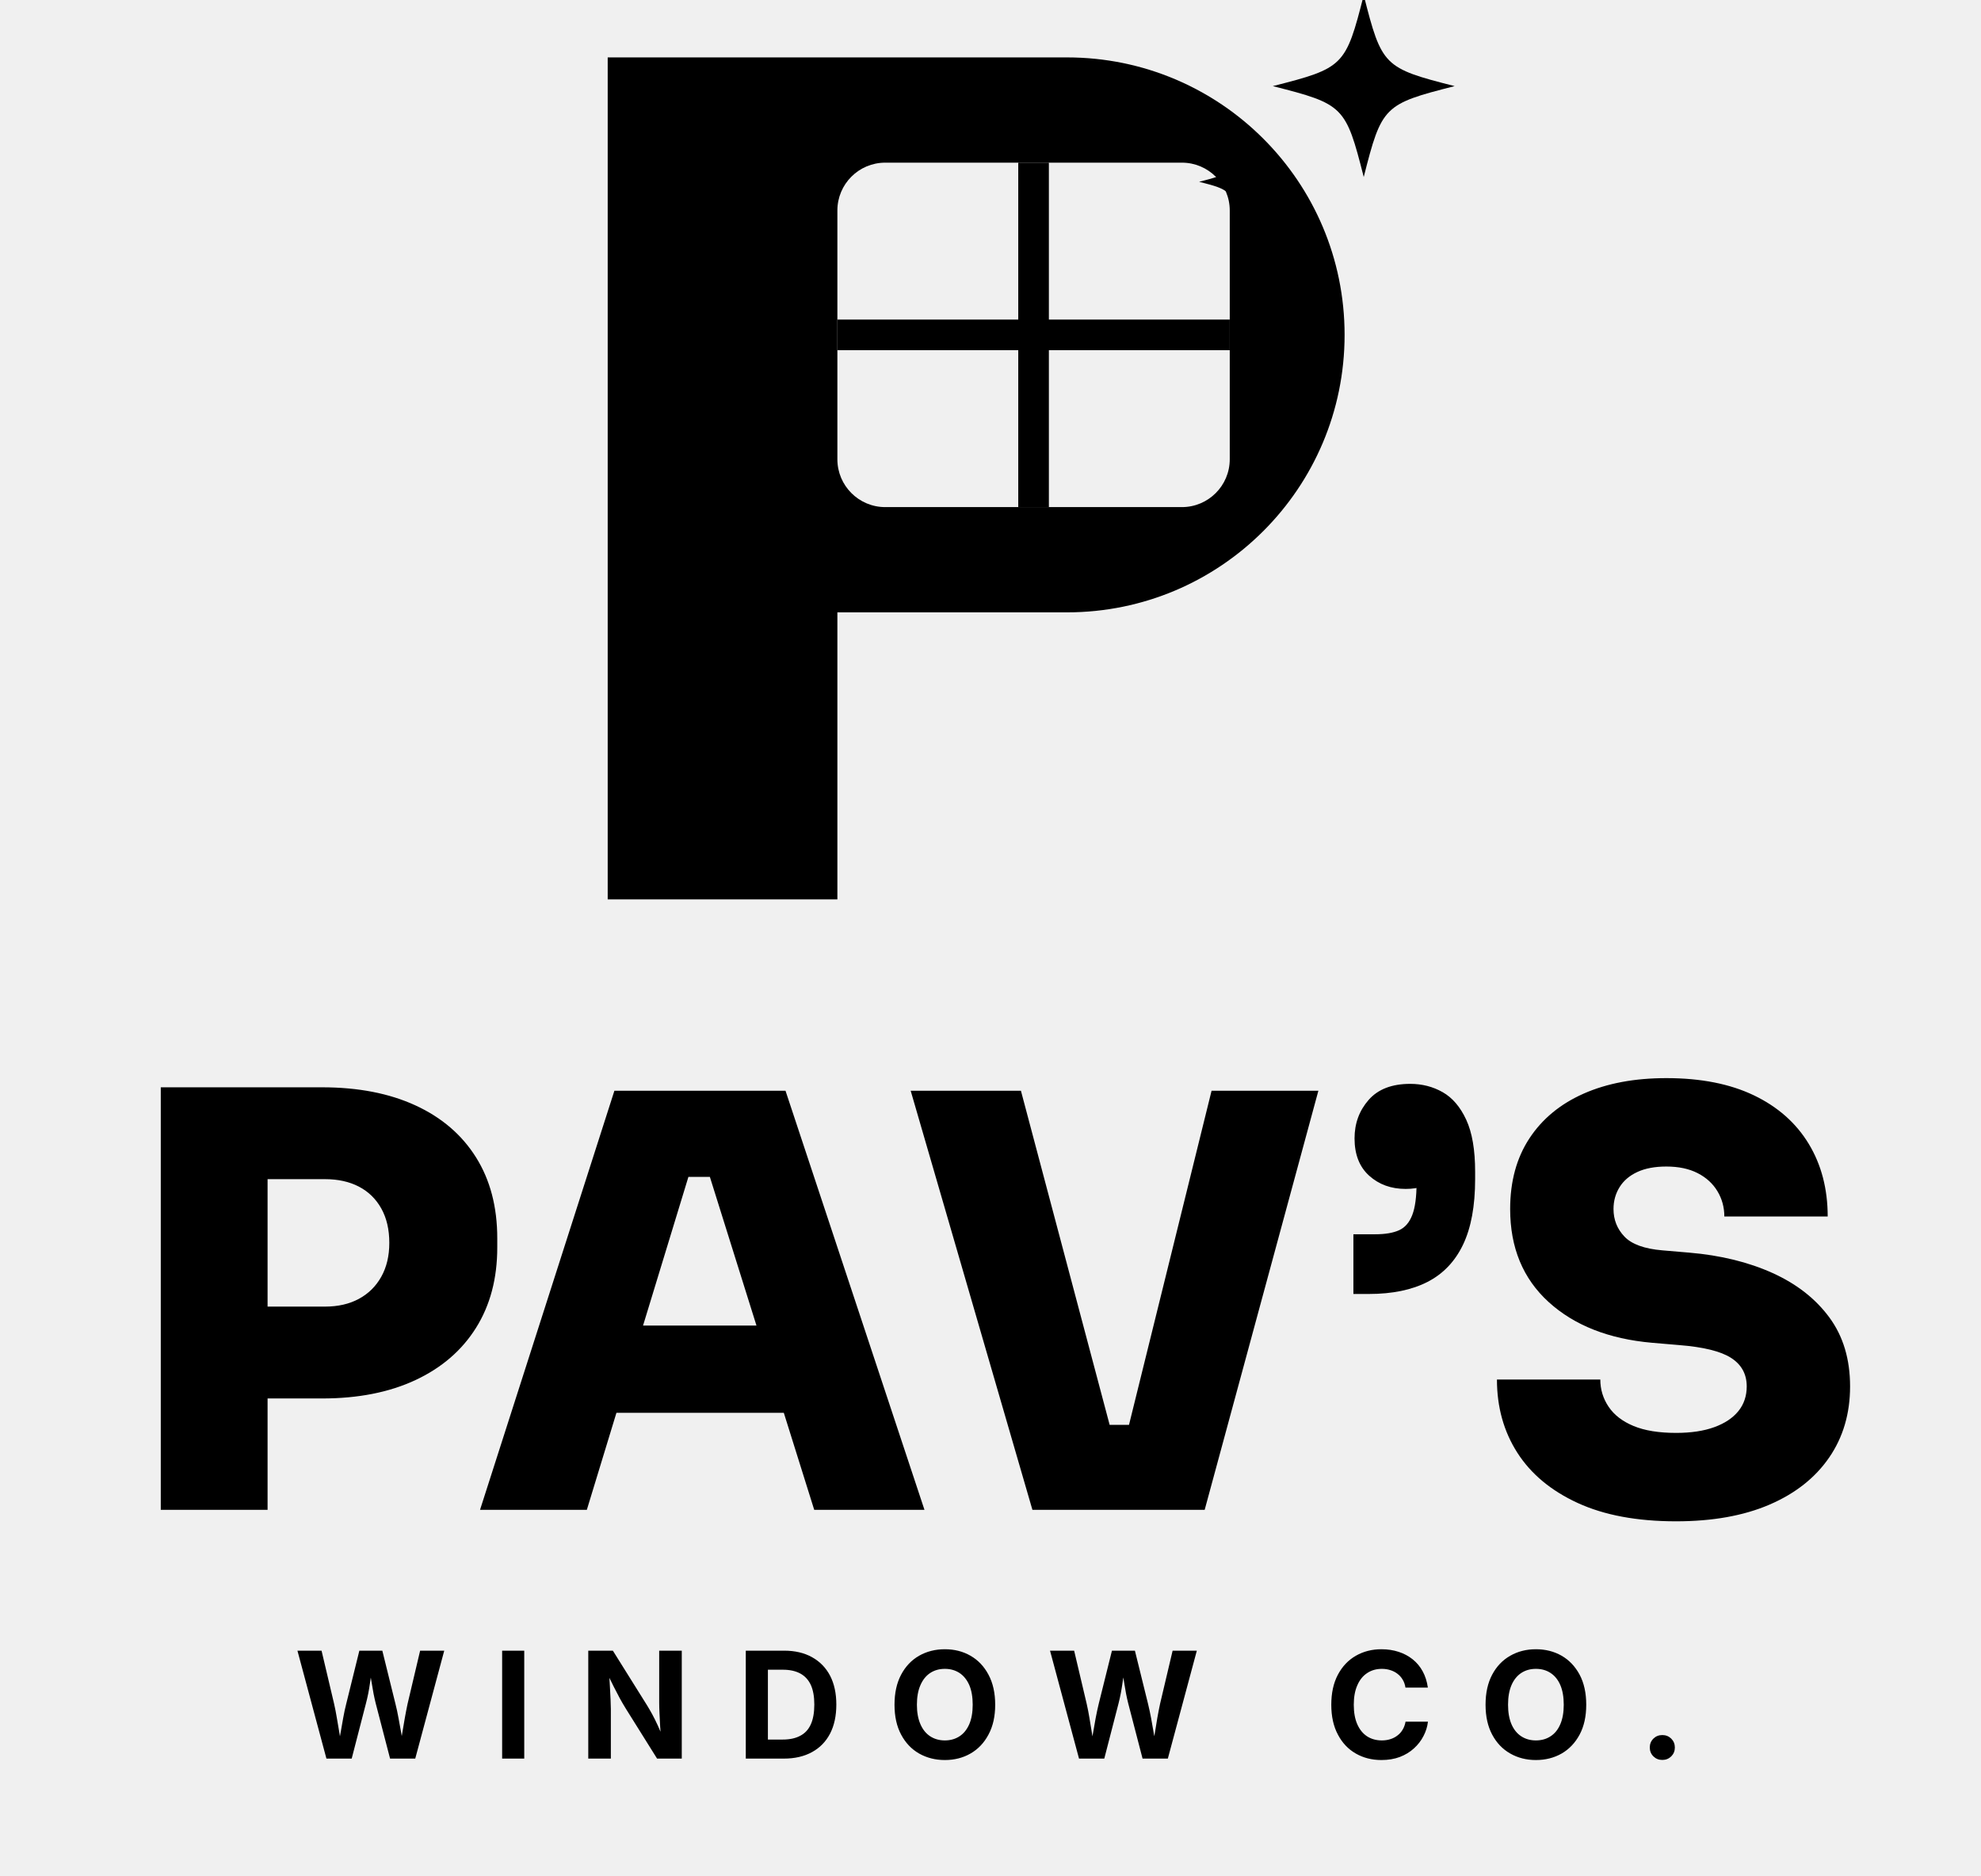
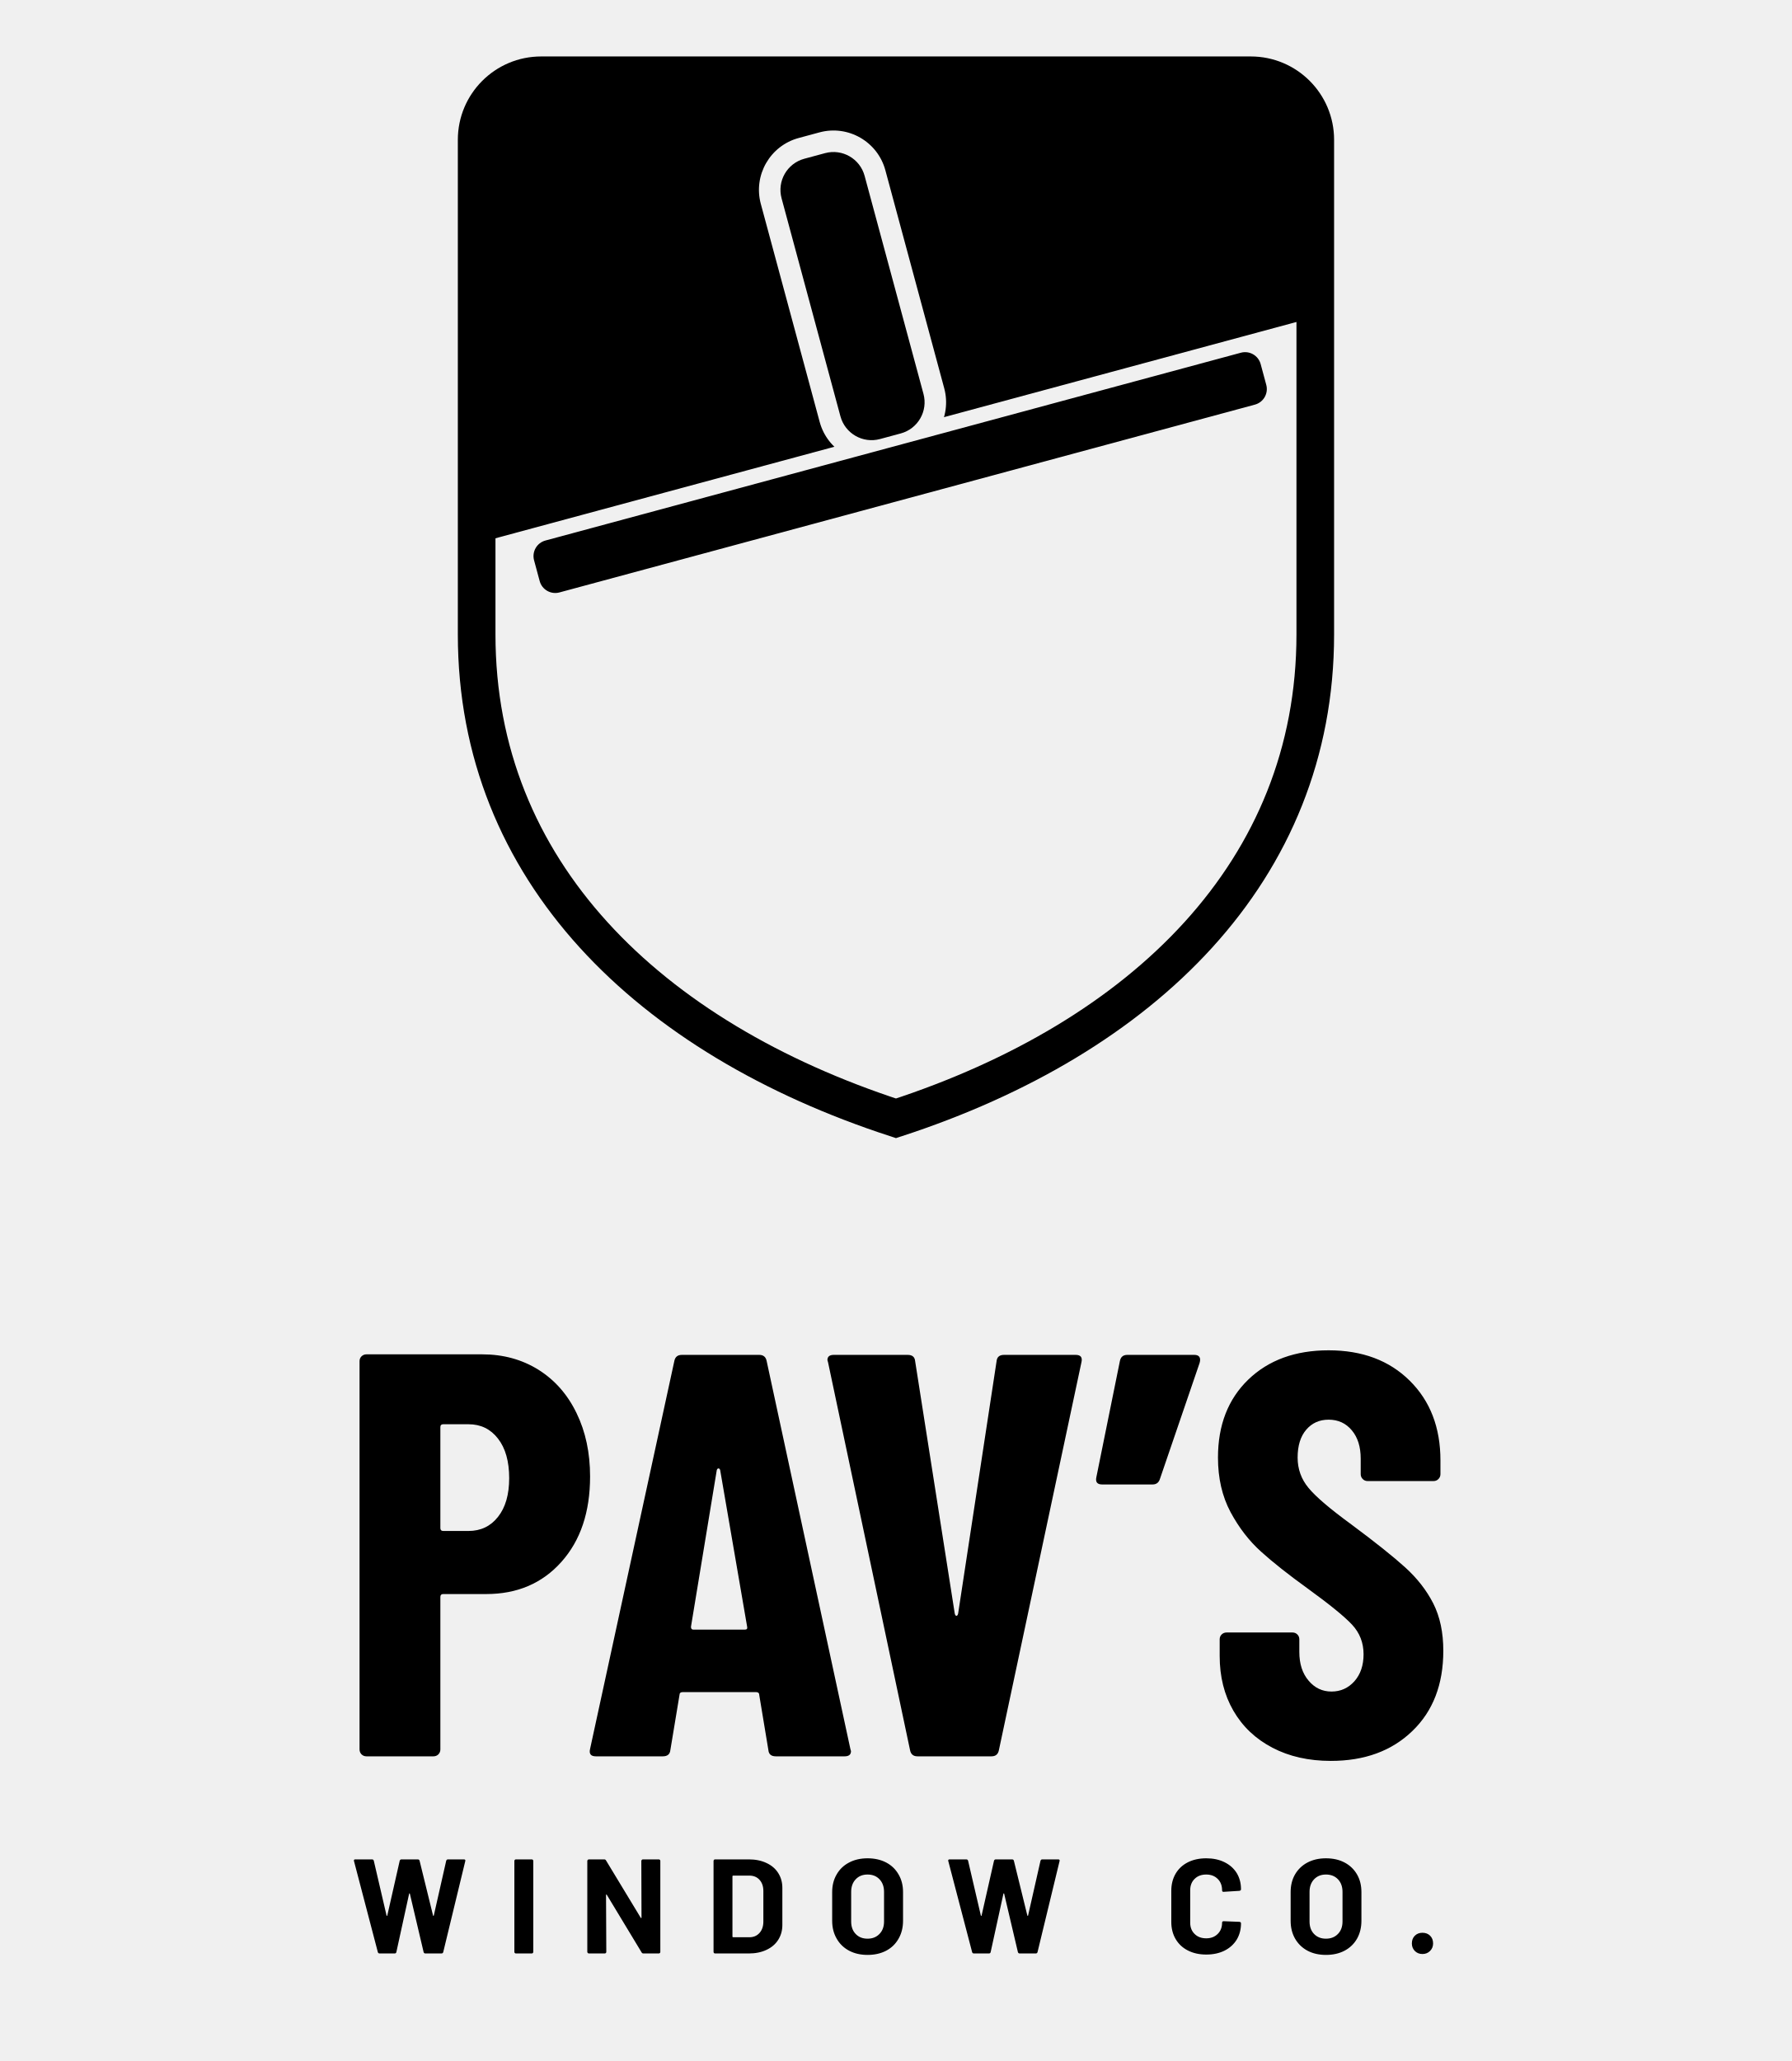
- <svg xmlns="http://www.w3.org/2000/svg" viewBox="0 0 207 196" width="207" height="196">
-   <g transform="translate(53.50 0)">
-     <g fill="#000000">
-       <path fill-rule="evenodd" d="M10 6H58A29 29 0 0 1 58 64H34V94H10ZM39 17H70A5 5 0 0 1 75 22V48A5 5 0 0 1 70 53H39A5 5 0 0 1 34 48V22A5 5 0 0 1 39 17Z" />
-       <path d="M52.9 17h3.2v36h-3.2ZM34 33.4h41v3.2h-41Z" />
-       <path d="M89 -0.5C90.881 6.91 91.09 7.119 98.5 9C91.09 10.881 90.881 11.09 89 18.5C87.119 11.09 86.91 10.881 79.5 9C86.91 7.119 87.119 6.91 89 -0.5ZM76 14.8C76.832 18.076 76.924 18.168 80.2 19C76.924 19.832 76.832 19.924 76 23.2C75.168 19.924 75.076 19.832 71.8 19C75.076 18.168 75.168 18.076 76 14.8Z" />
+ <svg xmlns="http://www.w3.org/2000/svg" viewBox="0 0 200 230" width="200" height="230">
+   <defs>
+     <clipPath id="ls-mono-black-c">
+       <path d="M34 14H166A12 12 0 0 1 178 26V118C178 162 146 193 100 208C54 193 22 162 22 118V26A12 12 0 0 1 34 14Z" />
+     </clipPath>
+   </defs>
+   <g transform="translate(40.00 0) scale(0.6)">
+     <mask id="ls-mono-black-m">
+       <rect width="200" height="220" fill="#fff" />
+       <g transform="translate(100 85) rotate(-15.11)">
+         <rect x="-12" y="-62" width="24" height="62" rx="10" fill="#000" />
+       </g>
+     </mask>
+     <g clip-path="url(#ls-mono-black-c)" fill="#000000">
+       <path d="M0 107L200 53L200 0L0 0Z" mask="url(#ls-mono-black-m)" />
+       <g transform="translate(100 85) rotate(-15.11)">
+         <rect x="-70" y="-2" width="140" height="10" rx="3" />
+         <rect x="-8" y="-58" width="16" height="54" rx="6" />
+       </g>
    </g>
+     <path d="M34 14H166A12 12 0 0 1 178 26V118C178 162 146 193 100 208C54 193 22 162 22 118V26A12 12 0 0 1 34 14Z" fill="none" stroke="#000000" stroke-width="7" />
  </g>
-   <path fill="#000000" d="M33.66 146.16L26.76 146.16L26.76 136.56L33.96 136.56Q36.00 136.56 37.50 135.75Q39.00 134.94 39.84 133.44Q40.68 131.94 40.68 129.90L40.68 129.90Q40.68 127.80 39.84 126.30Q39.00 124.80 37.50 124.02Q36.00 123.24 33.96 123.24L33.96 123.24L26.76 123.24L26.76 113.64L33.66 113.64Q39.30 113.64 43.41 115.53Q47.52 117.42 49.74 120.96Q51.96 124.50 51.96 129.42L51.96 129.42L51.96 130.38Q51.96 135.24 49.74 138.78Q47.52 142.32 43.41 144.24Q39.30 146.16 33.66 146.16L33.66 146.16ZM27.96 157.80L16.80 157.80L16.80 113.64L27.96 113.64L27.96 157.80ZM61.32 157.80L50.16 157.80L64.20 114.00L82.08 114.00L96.60 157.80L85.08 157.80L73.80 121.80L76.98 123.00L69.06 123.00L72.30 121.80L61.32 157.80ZM84.96 147.66L61.62 147.66L64.98 138.54L81.60 138.54L84.96 147.66ZM125.88 157.80L107.88 157.80L95.16 114.00L106.68 114.00L116.22 149.94L114.12 148.92L119.88 148.92L117.72 149.94L126.60 114.00L137.76 114.00L125.88 157.80ZM143.04 135.24L141.42 135.24L141.42 129L143.70 129Q145.26 129 146.19 128.58Q147.12 128.16 147.57 126.99Q148.02 125.82 148.02 123.66L148.02 123.66L148.02 119.28L150.00 123.36Q149.58 123.72 148.74 123.99Q147.90 124.26 146.88 124.26L146.88 124.26Q144.60 124.26 143.07 122.88Q141.54 121.50 141.54 118.98L141.54 118.98Q141.54 116.64 143.01 114.96Q144.48 113.28 147.36 113.28L147.36 113.28Q149.22 113.28 150.75 114.15Q152.28 115.02 153.21 117.03Q154.14 119.04 154.14 122.46L154.14 122.46L154.14 123.24Q154.14 127.44 152.88 130.08Q151.62 132.72 149.16 133.98Q146.70 135.24 143.04 135.24L143.04 135.24ZM175.14 159L175.14 159Q169.02 159 164.85 157.08Q160.68 155.16 158.55 151.83Q156.42 148.50 156.42 144.18L156.42 144.18L167.22 144.18Q167.22 145.74 168.09 147.03Q168.96 148.32 170.70 149.04Q172.44 149.76 175.14 149.76L175.14 149.76Q177.48 149.76 179.13 149.16Q180.78 148.56 181.65 147.48Q182.52 146.40 182.52 144.90L182.52 144.90Q182.52 142.98 180.90 141.93Q179.28 140.88 175.44 140.58L175.44 140.58L172.62 140.34Q165.84 139.74 161.82 136.08Q157.80 132.42 157.80 126.36L157.80 126.36Q157.80 122.04 159.81 118.98Q161.82 115.92 165.48 114.30Q169.14 112.68 174.12 112.68L174.12 112.68Q179.52 112.68 183.27 114.48Q187.02 116.28 189.00 119.55Q190.98 122.82 190.98 127.14L190.98 127.14L180.18 127.14Q180.18 125.70 179.46 124.50Q178.74 123.30 177.39 122.61Q176.04 121.92 174.12 121.92L174.12 121.92Q172.32 121.92 171.09 122.49Q169.86 123.06 169.23 124.08Q168.60 125.10 168.60 126.36L168.60 126.36Q168.60 128.04 169.74 129.24Q170.88 130.44 173.70 130.68L173.70 130.68L176.52 130.92Q181.44 131.34 185.22 133.05Q189.00 134.76 191.16 137.70Q193.32 140.64 193.32 144.90L193.32 144.90Q193.32 149.16 191.13 152.34Q188.94 155.52 184.89 157.26Q180.84 159 175.14 159Z" />
-   <path fill="#000000" d="M36.75 183.80L34.11 183.80L31.08 172.52L33.60 172.52L34.91 178.07Q35.07 178.77 35.20 179.56Q35.34 180.35 35.47 181.15Q35.59 181.95 35.72 182.68L35.72 182.68L35.31 182.68Q35.44 181.95 35.58 181.15Q35.72 180.35 35.86 179.56Q36.00 178.77 36.18 178.07L36.18 178.07L37.55 172.52L39.95 172.52L41.32 178.07Q41.50 178.77 41.64 179.56Q41.79 180.35 41.93 181.15Q42.07 181.95 42.20 182.68L42.20 182.68L41.78 182.68Q41.91 181.95 42.03 181.15Q42.16 180.35 42.30 179.56Q42.44 178.77 42.59 178.07L42.59 178.07L43.90 172.52L46.42 172.52L43.39 183.80L40.76 183.80L39.26 178.03Q39.02 177.07 38.85 175.95Q38.67 174.83 38.46 173.64L38.46 173.64L39.04 173.64Q38.80 174.80 38.66 175.91Q38.51 177.01 38.24 178.03L38.24 178.03L36.75 183.80ZM52.47 172.52L54.78 172.52L54.78 183.80L52.47 183.80L52.47 172.52ZM63.83 183.80L61.47 183.80L61.47 172.52L64.04 172.52L67.61 178.23Q67.88 178.67 68.16 179.18Q68.44 179.70 68.73 180.33Q69.02 180.95 69.31 181.74L69.31 181.74L69.08 181.74Q69.02 181.11 68.98 180.40Q68.94 179.69 68.91 179.04Q68.88 178.39 68.88 177.93L68.88 177.93L68.88 172.52L71.24 172.52L71.24 183.80L68.66 183.80L65.42 178.62Q65.06 178.04 64.76 177.49Q64.46 176.94 64.13 176.28Q63.80 175.62 63.35 174.70L63.35 174.70L63.64 174.70Q63.69 175.51 63.73 176.26Q63.78 177.01 63.80 177.62Q63.83 178.23 63.83 178.62L63.83 178.62L63.83 183.80ZM81.90 183.80L81.90 183.80L78.98 183.80L78.98 181.81L81.79 181.81Q82.88 181.81 83.61 181.42Q84.35 181.04 84.72 180.23Q85.09 179.42 85.09 178.15L85.09 178.15Q85.09 176.90 84.72 176.09Q84.34 175.29 83.61 174.90Q82.88 174.51 81.80 174.51L81.80 174.51L78.92 174.51L78.92 172.52L81.94 172.52Q83.63 172.52 84.85 173.20Q86.08 173.88 86.74 175.14Q87.39 176.40 87.39 178.15L87.39 178.15Q87.39 179.92 86.74 181.18Q86.08 182.45 84.85 183.12Q83.62 183.80 81.90 183.80ZM77.93 172.52L80.24 172.52L80.24 183.80L77.93 183.80L77.93 172.52ZM98.73 183.95L98.73 183.95Q97.24 183.95 96.04 183.27Q94.85 182.59 94.16 181.29Q93.47 180.00 93.47 178.17L93.47 178.17Q93.47 176.33 94.16 175.03Q94.85 173.73 96.04 173.05Q97.24 172.37 98.73 172.37L98.73 172.37Q100.23 172.37 101.41 173.05Q102.60 173.73 103.29 175.03Q103.99 176.33 103.99 178.17L103.99 178.17Q103.99 180.00 103.29 181.29Q102.60 182.59 101.41 183.27Q100.23 183.95 98.73 183.95ZM98.73 181.90L98.73 181.90Q99.60 181.90 100.26 181.47Q100.91 181.05 101.28 180.21Q101.64 179.37 101.64 178.17L101.64 178.17Q101.64 176.95 101.28 176.11Q100.91 175.28 100.26 174.85Q99.60 174.42 98.73 174.42L98.73 174.42Q97.86 174.42 97.20 174.85Q96.54 175.29 96.18 176.12Q95.81 176.96 95.81 178.17L95.81 178.17Q95.81 179.37 96.18 180.21Q96.54 181.04 97.20 181.47Q97.86 181.90 98.73 181.90ZM115.39 183.80L112.75 183.80L109.72 172.52L112.24 172.52L113.55 178.07Q113.71 178.77 113.84 179.56Q113.97 180.35 114.10 181.15Q114.23 181.95 114.35 182.68L114.35 182.68L113.94 182.68Q114.08 181.95 114.21 181.15Q114.35 180.35 114.49 179.56Q114.64 178.77 114.81 178.07L114.81 178.07L116.19 172.52L118.59 172.52L119.96 178.07Q120.13 178.77 120.28 179.56Q120.42 180.35 120.56 181.15Q120.70 181.95 120.84 182.68L120.84 182.68L120.41 182.68Q120.54 181.95 120.67 181.15Q120.79 180.35 120.93 179.56Q121.07 178.77 121.22 178.07L121.22 178.07L122.53 172.52L125.06 172.52L122.03 183.80L119.39 183.80L117.89 178.03Q117.65 177.07 117.48 175.95Q117.31 174.83 117.10 173.64L117.10 173.64L117.67 173.64Q117.44 174.80 117.29 175.91Q117.14 177.01 116.88 178.03L116.88 178.03L115.39 183.80ZM144.35 183.95L144.35 183.95Q142.85 183.95 141.67 183.27Q140.48 182.59 139.80 181.29Q139.11 180.00 139.11 178.17L139.11 178.17Q139.11 176.33 139.80 175.03Q140.49 173.73 141.68 173.05Q142.87 172.37 144.35 172.37L144.35 172.37Q145.31 172.37 146.14 172.64Q146.97 172.91 147.61 173.42Q148.26 173.94 148.66 174.68Q149.07 175.43 149.20 176.38L149.20 176.38L146.86 176.38Q146.79 175.91 146.57 175.55Q146.36 175.19 146.03 174.94Q145.71 174.69 145.30 174.56Q144.88 174.42 144.40 174.42L144.40 174.42Q143.52 174.42 142.86 174.86Q142.19 175.30 141.83 176.14Q141.46 176.97 141.46 178.17L141.46 178.17Q141.46 179.39 141.83 180.22Q142.20 181.05 142.86 181.48Q143.52 181.90 144.39 181.90L144.39 181.90Q144.87 181.90 145.28 181.77Q145.70 181.64 146.03 181.38Q146.36 181.13 146.57 180.77Q146.79 180.40 146.87 179.94L146.87 179.94L149.21 179.94Q149.12 180.73 148.74 181.45Q148.37 182.17 147.75 182.73Q147.13 183.30 146.27 183.63Q145.42 183.95 144.35 183.95ZM160.49 183.95L160.49 183.95Q159.00 183.95 157.81 183.27Q156.61 182.59 155.92 181.29Q155.23 180.00 155.23 178.17L155.23 178.17Q155.23 176.33 155.92 175.03Q156.61 173.73 157.81 173.05Q159.00 172.37 160.49 172.37L160.49 172.37Q161.99 172.37 163.18 173.05Q164.36 173.73 165.06 175.03Q165.75 176.33 165.75 178.17L165.75 178.17Q165.75 180.00 165.06 181.29Q164.36 182.59 163.18 183.27Q161.99 183.95 160.49 183.95ZM160.49 181.90L160.49 181.90Q161.37 181.90 162.02 181.47Q162.68 181.05 163.04 180.21Q163.40 179.37 163.40 178.17L163.40 178.17Q163.40 176.95 163.04 176.11Q162.68 175.28 162.02 174.85Q161.37 174.42 160.49 174.42L160.49 174.42Q159.62 174.42 158.96 174.85Q158.30 175.29 157.94 176.12Q157.58 176.96 157.58 178.17L157.58 178.17Q157.58 179.37 157.94 180.21Q158.30 181.04 158.96 181.47Q159.62 181.90 160.49 181.90ZM173.70 183.94L173.70 183.94Q173.15 183.94 172.77 183.57Q172.39 183.19 172.39 182.64L172.39 182.64Q172.39 182.09 172.77 181.71Q173.15 181.34 173.70 181.34L173.70 181.34Q174.25 181.34 174.63 181.71Q175.01 182.09 175.01 182.64L175.01 182.64Q175.01 183.19 174.63 183.57Q174.25 183.94 173.70 183.94Z" />
+   <path d="M53.82 151.14Q57.34 151.14 60.10 152.86Q62.85 154.59 64.35 157.70Q65.86 160.80 65.86 164.77L65.86 164.77Q65.86 170.72 62.66 174.30Q59.46 177.89 54.27 177.89L54.27 177.89L49.47 177.89Q49.15 177.89 49.15 178.21L49.15 178.21L49.15 195.23Q49.15 195.55 48.93 195.78Q48.70 196 48.38 196L48.38 196L40.90 196Q40.58 196 40.35 195.78Q40.13 195.55 40.13 195.23L40.13 195.23L40.13 151.90Q40.13 151.58 40.35 151.36Q40.58 151.14 40.90 151.14L40.90 151.14L53.82 151.14ZM52.29 170.85Q54.34 170.85 55.58 169.28Q56.83 167.71 56.83 164.96L56.83 164.96Q56.83 162.14 55.58 160.54Q54.34 158.94 52.29 158.94L52.29 158.94L49.47 158.94Q49.15 158.94 49.15 159.26L49.15 159.26L49.15 170.53Q49.15 170.85 49.47 170.85L49.47 170.85L52.29 170.85ZM86.59 196Q85.82 196 85.76 195.30L85.76 195.30L84.74 189.15Q84.74 188.83 84.35 188.83L84.35 188.83L76.22 188.83Q75.84 188.83 75.84 189.15L75.84 189.15L74.82 195.30Q74.75 196 73.98 196L73.98 196L66.50 196Q65.66 196 65.86 195.17L65.86 195.17L75.26 151.90Q75.39 151.20 76.10 151.20L76.10 151.20L84.74 151.20Q85.44 151.20 85.57 151.90L85.57 151.90L94.91 195.17L94.98 195.42Q94.98 196 94.27 196L94.27 196L86.59 196ZM77.12 181.54Q77.12 181.86 77.38 181.86L77.38 181.86L83.14 181.86Q83.46 181.86 83.39 181.54L83.39 181.54L80.38 164.06Q80.32 163.87 80.19 163.87Q80.06 163.87 80 164.06L80 164.06L77.12 181.54ZM102.40 196Q101.70 196 101.57 195.30L101.57 195.30L92.42 152.03L92.35 151.78Q92.35 151.20 93.06 151.20L93.06 151.20L101.31 151.20Q102.08 151.20 102.14 151.90L102.14 151.90L106.56 180.06Q106.62 180.32 106.75 180.32Q106.88 180.32 106.94 180.06L106.94 180.06L111.23 151.90Q111.30 151.20 112.06 151.20L112.06 151.20L120.06 151.20Q120.90 151.20 120.70 152.03L120.70 152.03L111.49 195.30Q111.36 196 110.66 196L110.66 196L102.40 196ZM133.31 151.20Q133.70 151.20 133.86 151.42Q134.02 151.65 133.89 152.10L133.89 152.10L129.47 165.02Q129.28 165.66 128.64 165.66L128.64 165.66L123.01 165.66Q122.18 165.66 122.37 164.83L122.37 164.83L124.99 151.90Q125.12 151.20 125.82 151.20L125.82 151.20L133.31 151.20ZM148.54 196.51Q144.83 196.51 142.02 195.04Q139.20 193.57 137.66 190.91Q136.13 188.26 136.13 184.80L136.13 184.80L136.13 182.94Q136.13 182.62 136.35 182.40Q136.58 182.18 136.90 182.18L136.90 182.18L144.26 182.18Q144.58 182.18 144.80 182.40Q145.02 182.62 145.02 182.94L145.02 182.94L145.02 184.35Q145.02 186.34 146.05 187.55Q147.07 188.77 148.61 188.77L148.61 188.77Q150.14 188.77 151.17 187.62Q152.19 186.46 152.19 184.61L152.19 184.61Q152.19 182.69 150.91 181.31Q149.63 179.94 145.92 177.25L145.92 177.25Q142.72 174.94 140.74 173.15Q138.75 171.36 137.34 168.74Q135.94 166.11 135.94 162.66L135.94 162.66Q135.94 157.22 139.33 153.95Q142.72 150.69 148.29 150.69L148.29 150.69Q153.92 150.69 157.34 154.08Q160.77 157.47 160.77 162.98L160.77 162.98L160.77 164.51Q160.77 164.83 160.54 165.06Q160.32 165.28 160 165.28L160 165.28L152.64 165.28Q152.32 165.28 152.10 165.06Q151.87 164.83 151.87 164.51L151.87 164.51L151.87 162.78Q151.87 160.80 150.88 159.62Q149.89 158.43 148.29 158.43L148.29 158.43Q146.75 158.43 145.79 159.55Q144.83 160.67 144.83 162.66L144.83 162.66Q144.83 164.58 146.05 166.05Q147.26 167.52 150.85 170.14L150.85 170.14Q154.82 173.09 156.83 174.91Q158.85 176.74 159.97 178.94Q161.09 181.15 161.09 184.22L161.09 184.22Q161.09 189.86 157.63 193.18Q154.18 196.51 148.54 196.51L148.54 196.51Z" fill="#000000" />
+   <path d="M42.38 218Q42.21 218 42.17 217.85L42.17 217.85L39.51 207.69L39.50 207.63Q39.50 207.50 39.66 207.50L39.66 207.50L41.52 207.50Q41.67 207.50 41.72 207.65L41.72 207.65L43.14 213.75Q43.16 213.81 43.19 213.81Q43.22 213.81 43.23 213.75L43.23 213.75L44.61 207.66Q44.66 207.50 44.81 207.50L44.81 207.50L46.62 207.50Q46.79 207.50 46.83 207.65L46.83 207.65L48.33 213.75Q48.35 213.80 48.38 213.81Q48.41 213.81 48.42 213.75L48.42 213.75L49.80 207.66Q49.85 207.50 50.00 207.50L50.00 207.50L51.77 207.50Q51.98 207.50 51.93 207.69L51.93 207.69L49.47 217.85Q49.43 218 49.26 218L49.26 218L47.48 218Q47.33 218 47.28 217.85L47.28 217.85L45.75 211.35Q45.74 211.29 45.71 211.29Q45.68 211.29 45.66 211.35L45.66 211.35L44.24 217.84Q44.21 218 44.04 218L44.04 218L42.38 218ZM57.59 218Q57.51 218 57.46 217.95Q57.41 217.90 57.41 217.82L57.41 217.82L57.41 207.68Q57.41 207.60 57.46 207.55Q57.51 207.50 57.59 207.50L57.59 207.50L59.34 207.50Q59.42 207.50 59.47 207.55Q59.52 207.60 59.52 207.68L59.52 207.68L59.52 217.82Q59.52 217.90 59.47 217.95Q59.42 218 59.34 218L59.34 218L57.59 218ZM71.58 207.68Q71.58 207.60 71.64 207.55Q71.69 207.50 71.76 207.50L71.76 207.50L73.52 207.50Q73.59 207.50 73.65 207.55Q73.70 207.60 73.70 207.68L73.70 207.68L73.70 217.82Q73.70 217.90 73.65 217.95Q73.59 218 73.52 218L73.52 218L71.82 218Q71.67 218 71.61 217.88L71.61 217.88L67.73 211.46Q67.70 211.41 67.67 211.42Q67.64 211.43 67.64 211.49L67.64 211.49L67.67 217.82Q67.67 217.90 67.62 217.95Q67.56 218 67.49 218L67.49 218L65.73 218Q65.66 218 65.61 217.95Q65.55 217.90 65.55 217.82L65.55 217.82L65.55 207.68Q65.55 207.60 65.61 207.55Q65.66 207.50 65.73 207.50L65.73 207.50L67.43 207.50Q67.58 207.50 67.64 207.62L67.64 207.62L71.51 214.01Q71.54 214.06 71.57 214.05Q71.60 214.04 71.60 213.98L71.60 213.98L71.58 207.68ZM79.82 218Q79.74 218 79.69 217.95Q79.64 217.90 79.64 217.82L79.64 217.82L79.64 207.68Q79.64 207.60 79.69 207.55Q79.74 207.50 79.82 207.50L79.82 207.50L83.57 207.50Q84.69 207.50 85.54 207.90Q86.39 208.29 86.85 209.01Q87.32 209.74 87.32 210.68L87.32 210.68L87.32 214.82Q87.32 215.76 86.85 216.49Q86.39 217.21 85.54 217.60Q84.69 218 83.57 218L83.57 218L79.82 218ZM81.75 216.11Q81.75 216.19 81.83 216.19L81.83 216.19L83.64 216.19Q84.33 216.19 84.76 215.72Q85.19 215.25 85.20 214.47L85.20 214.47L85.20 211.03Q85.20 210.25 84.77 209.78Q84.35 209.31 83.63 209.31L83.63 209.31L81.83 209.31Q81.75 209.31 81.75 209.39L81.75 209.39L81.75 216.11ZM96.83 218.16Q95.66 218.16 94.77 217.69Q93.87 217.21 93.38 216.34Q92.88 215.48 92.88 214.35L92.88 214.35L92.88 211.15Q92.88 210.03 93.38 209.18Q93.87 208.32 94.77 207.85Q95.66 207.38 96.83 207.38L96.83 207.38Q98.01 207.38 98.91 207.85Q99.80 208.32 100.29 209.18Q100.79 210.03 100.79 211.15L100.79 211.15L100.79 214.35Q100.79 215.48 100.29 216.35Q99.80 217.22 98.91 217.69Q98.01 218.16 96.83 218.16L96.83 218.16ZM96.83 216.35Q97.65 216.35 98.16 215.82Q98.67 215.30 98.67 214.43L98.67 214.43L98.67 211.13Q98.67 210.26 98.17 209.73Q97.67 209.19 96.83 209.19L96.83 209.19Q96.00 209.19 95.50 209.73Q95.00 210.26 95.00 211.13L95.00 211.13L95.00 214.43Q95.00 215.30 95.50 215.82Q96.00 216.35 96.83 216.35L96.83 216.35ZM108.71 218Q108.54 218 108.50 217.85L108.50 217.85L105.84 207.69L105.83 207.63Q105.83 207.50 105.99 207.50L105.99 207.50L107.85 207.50Q108.00 207.50 108.05 207.65L108.05 207.65L109.47 213.75Q109.49 213.81 109.52 213.81Q109.55 213.81 109.56 213.75L109.56 213.75L110.94 207.66Q110.99 207.50 111.14 207.50L111.14 207.50L112.95 207.50Q113.12 207.50 113.16 207.65L113.16 207.65L114.66 213.75Q114.68 213.80 114.71 213.81Q114.74 213.81 114.75 213.75L114.75 213.75L116.13 207.66Q116.18 207.50 116.33 207.50L116.33 207.50L118.10 207.50Q118.31 207.50 118.26 207.69L118.26 207.69L115.80 217.85Q115.76 218 115.59 218L115.59 218L113.81 218Q113.66 218 113.61 217.85L113.61 217.85L112.08 211.35Q112.07 211.29 112.04 211.29Q112.01 211.29 111.99 211.35L111.99 211.35L110.57 217.84Q110.54 218 110.37 218L110.37 218L108.71 218ZM134.63 218.12Q133.46 218.12 132.57 217.66Q131.69 217.21 131.21 216.38Q130.73 215.56 130.73 214.47L130.73 214.47L130.73 211.01Q130.73 209.93 131.21 209.10Q131.69 208.28 132.57 207.83Q133.46 207.38 134.63 207.38L134.63 207.38Q135.78 207.38 136.66 207.81Q137.54 208.24 138.03 209.02Q138.51 209.81 138.51 210.84L138.51 210.84Q138.51 210.98 138.33 211.01L138.33 211.01L136.58 211.12L136.55 211.12Q136.40 211.12 136.40 210.95L136.40 210.95Q136.40 210.16 135.91 209.68Q135.42 209.19 134.63 209.19L134.63 209.19Q133.82 209.19 133.33 209.68Q132.84 210.16 132.84 210.95L132.84 210.95L132.84 214.56Q132.84 215.34 133.33 215.82Q133.82 216.31 134.63 216.31L134.63 216.31Q135.42 216.31 135.91 215.82Q136.40 215.34 136.40 214.56L136.40 214.56Q136.40 214.40 136.58 214.40L136.58 214.40L138.33 214.47Q138.41 214.47 138.46 214.52Q138.51 214.56 138.51 214.63L138.51 214.63Q138.51 215.66 138.03 216.46Q137.54 217.25 136.66 217.69Q135.78 218.12 134.63 218.12L134.63 218.12ZM147.99 218.16Q146.82 218.16 145.93 217.69Q145.04 217.21 144.54 216.34Q144.05 215.48 144.05 214.35L144.05 214.35L144.05 211.15Q144.05 210.03 144.54 209.18Q145.04 208.32 145.93 207.85Q146.82 207.38 147.99 207.38L147.99 207.38Q149.18 207.38 150.07 207.85Q150.96 208.32 151.46 209.18Q151.95 210.03 151.95 211.15L151.95 211.15L151.95 214.35Q151.95 215.48 151.46 216.35Q150.96 217.22 150.07 217.69Q149.18 218.16 147.99 218.16L147.99 218.16ZM147.99 216.35Q148.82 216.35 149.33 215.82Q149.84 215.30 149.84 214.43L149.84 214.43L149.84 211.13Q149.84 210.26 149.34 209.73Q148.83 209.19 147.99 209.19L147.99 209.19Q147.17 209.19 146.66 209.73Q146.16 210.26 146.16 211.13L146.16 211.13L146.16 214.43Q146.16 215.30 146.66 215.82Q147.17 216.35 147.99 216.35L147.99 216.35ZM158.76 218.06Q158.25 218.06 157.91 217.72Q157.58 217.38 157.58 216.88L157.58 216.88Q157.58 216.35 157.91 216.02Q158.24 215.69 158.76 215.69L158.76 215.69Q159.29 215.69 159.62 216.02Q159.95 216.35 159.95 216.88L159.95 216.88Q159.95 217.38 159.61 217.72Q159.27 218.06 158.76 218.06L158.76 218.06Z" fill="#000000" />
</svg>
